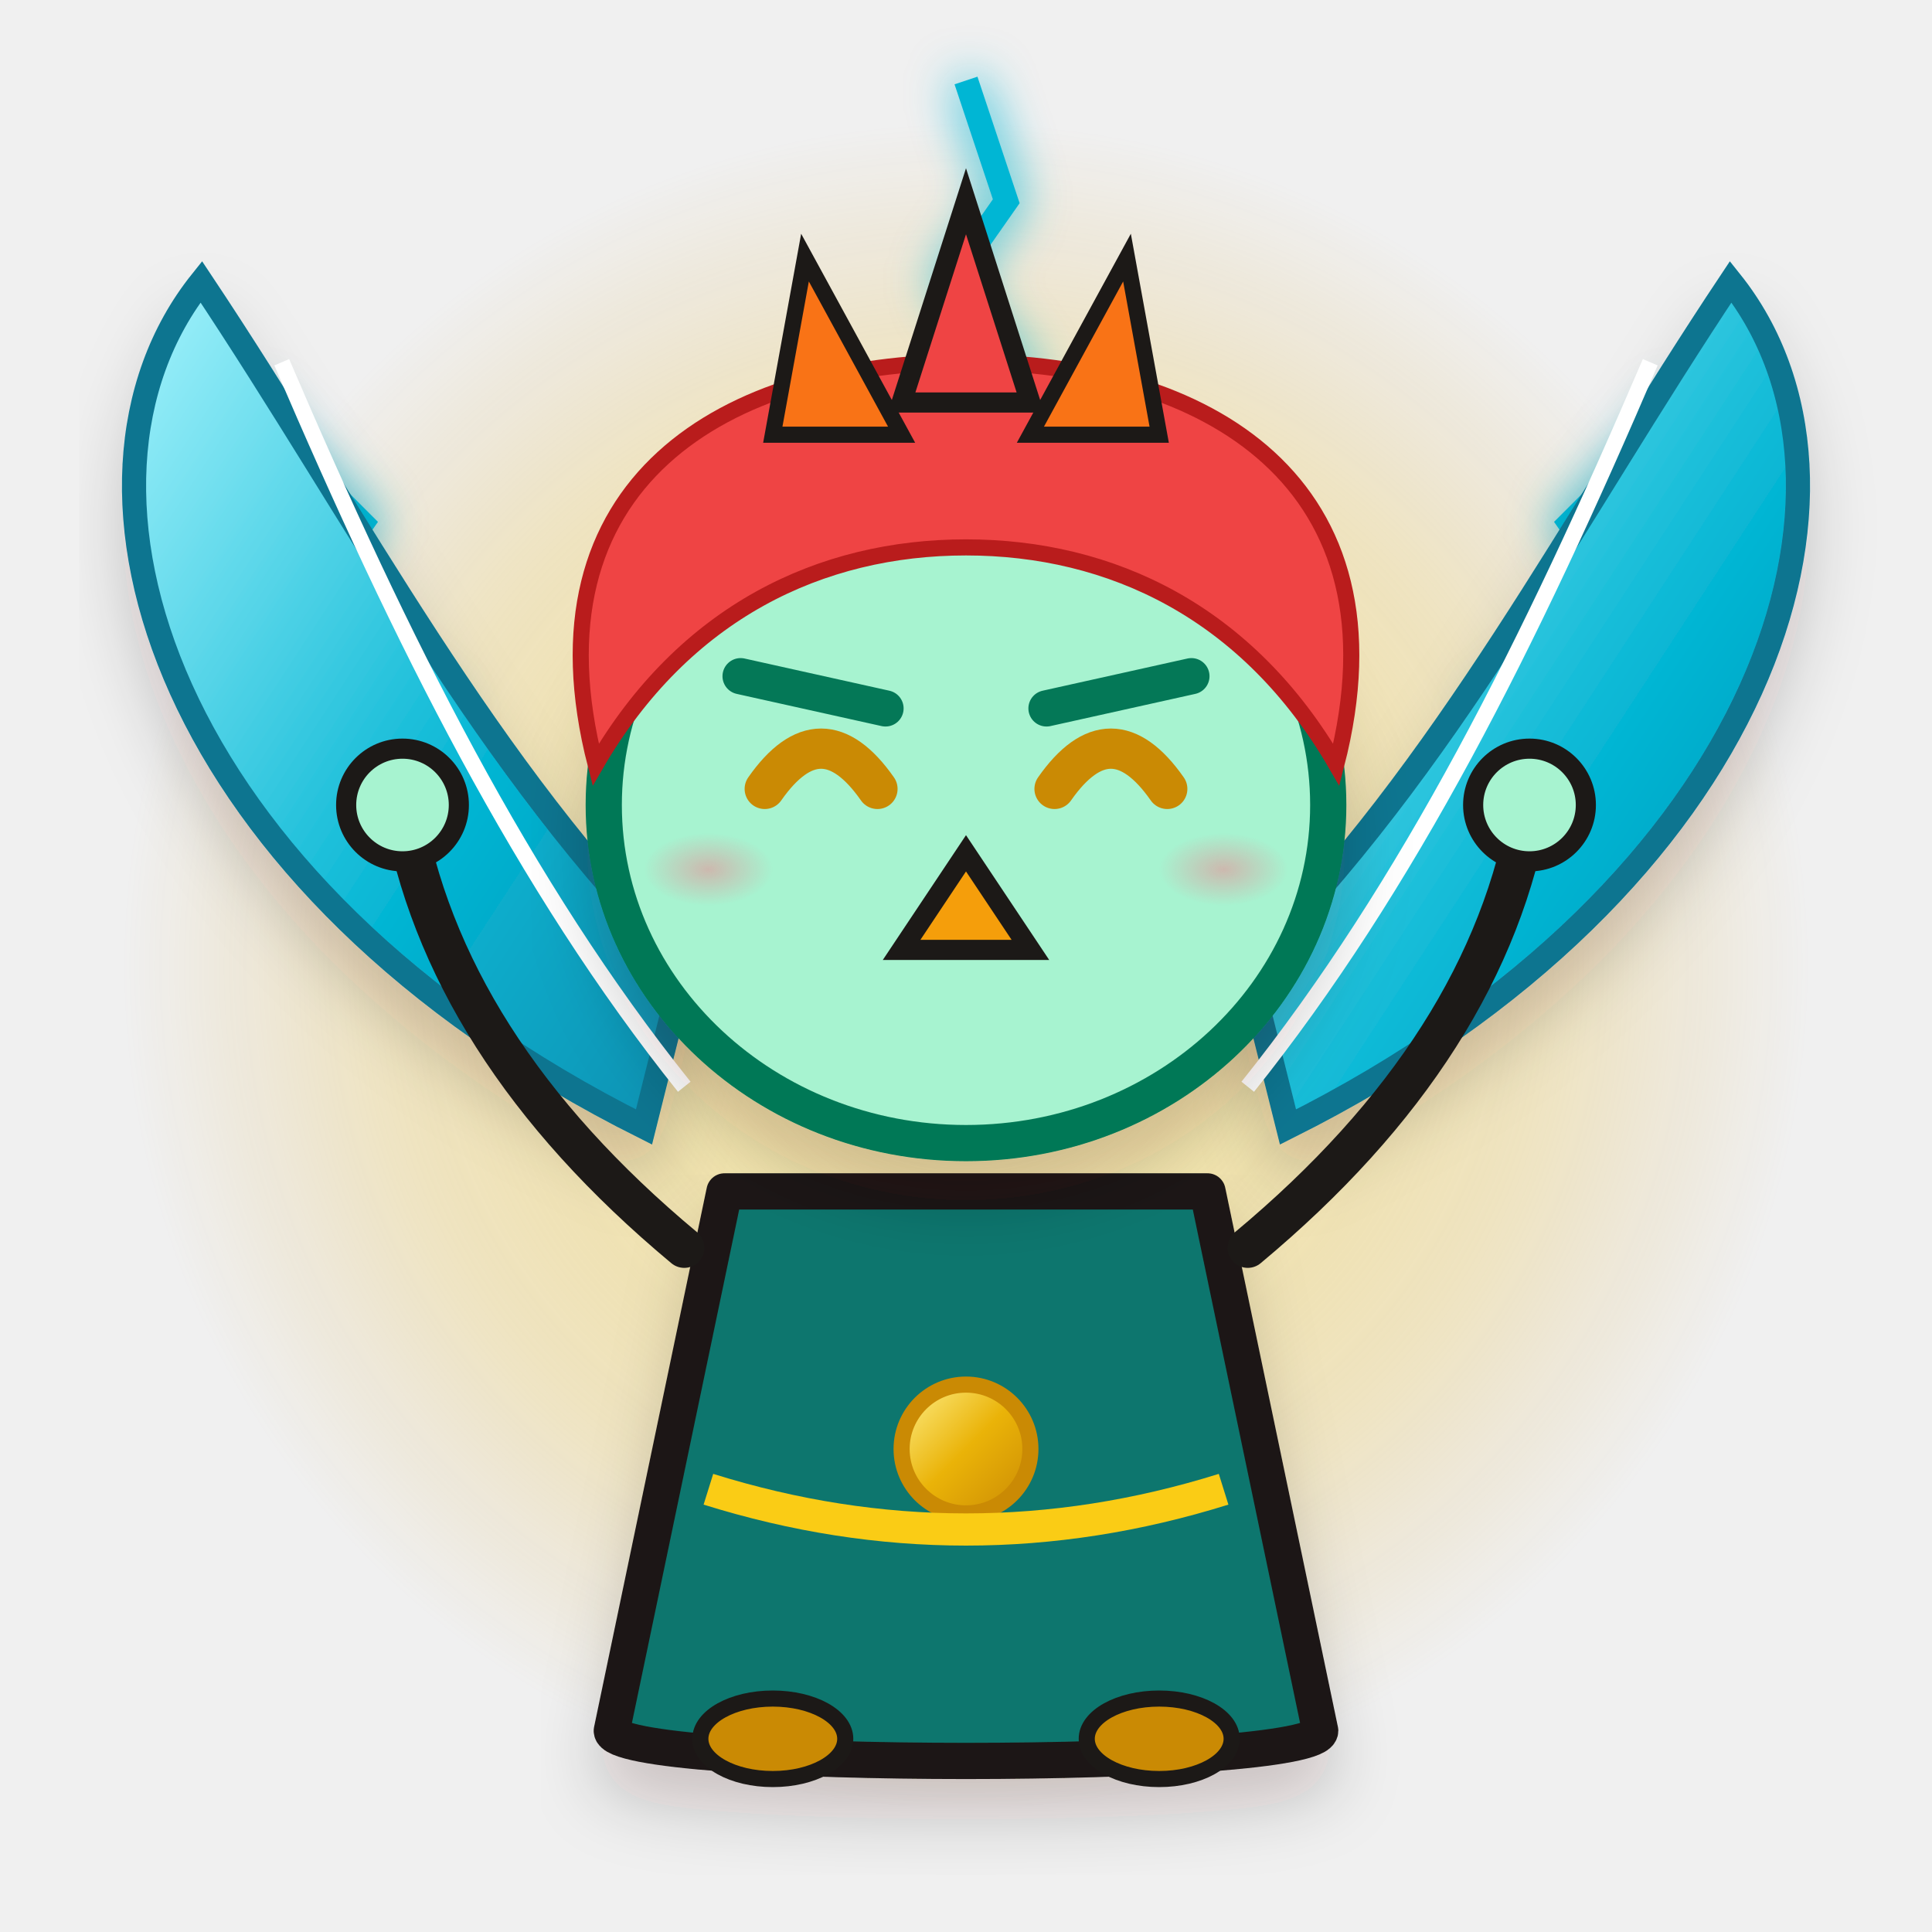
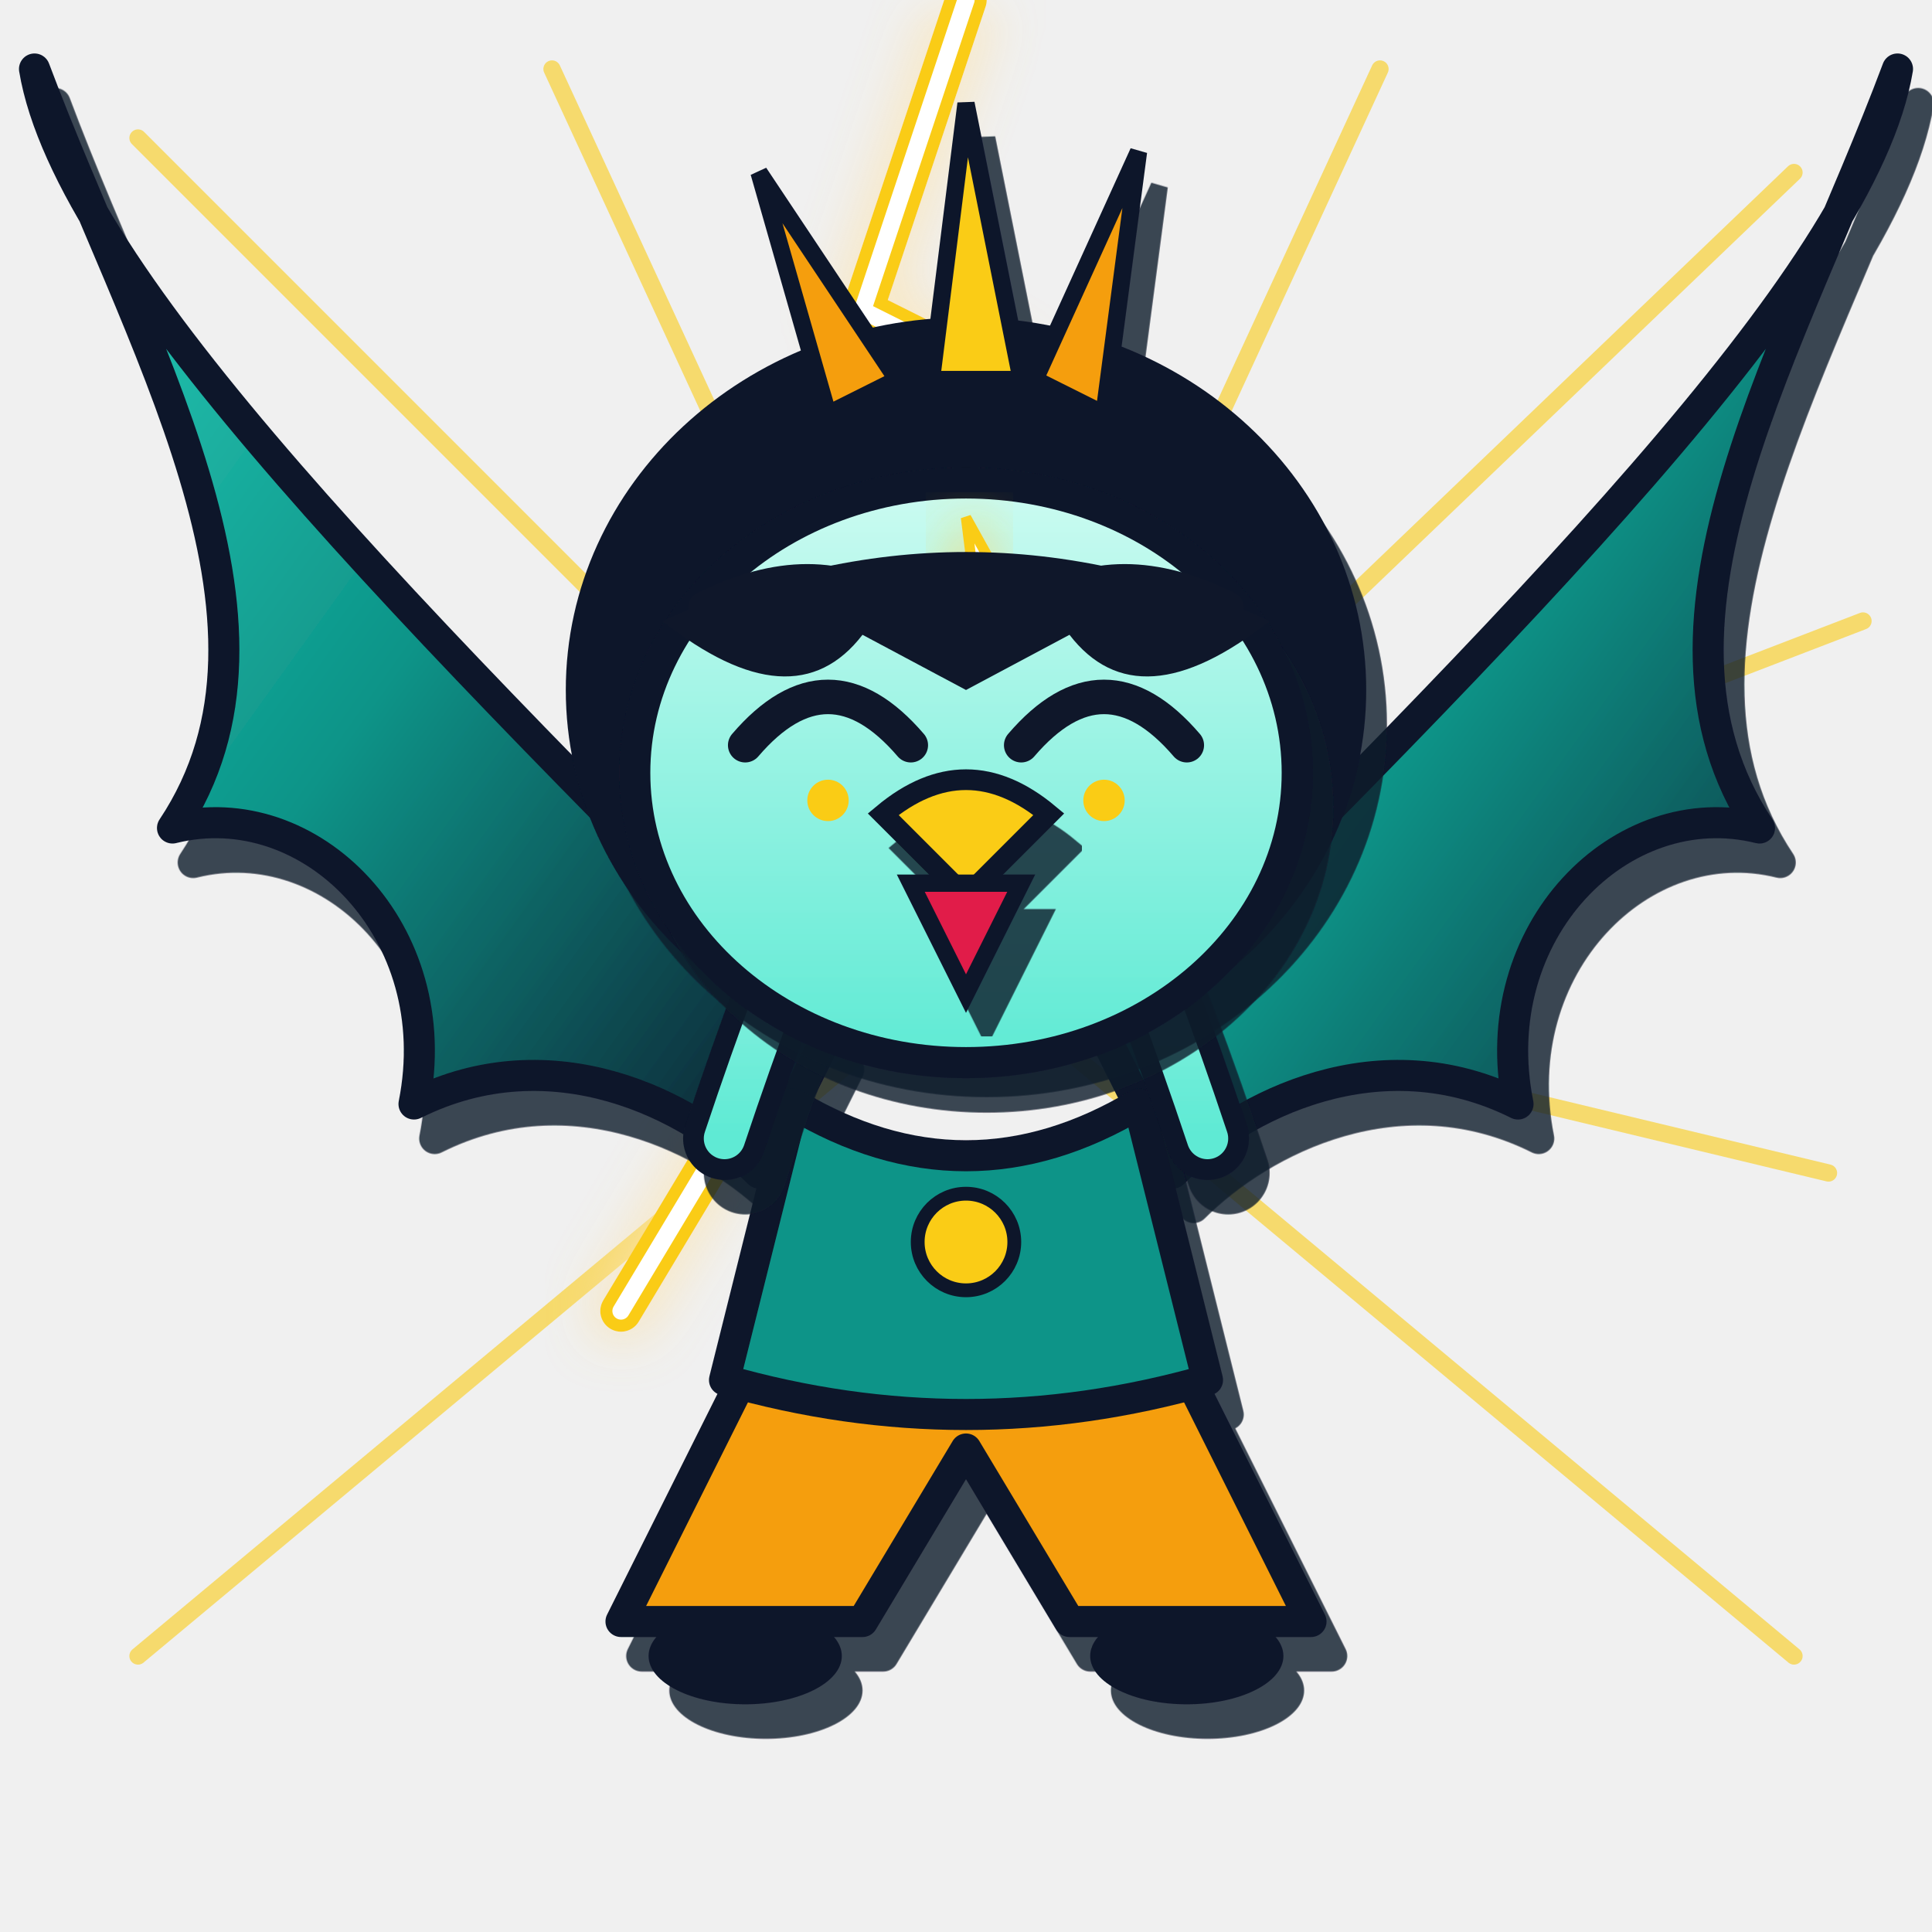
- <svg xmlns="http://www.w3.org/2000/svg" viewBox="0 0 240 240" width="100%" height="100%">
+ <svg xmlns="http://www.w3.org/2000/svg" viewBox="0 0 280 280" width="100%" height="100%">
  <defs>
-     <filter id="ink-shadow" x="-10%" y="-10%" width="130%" height="130%">
-       <feDropShadow dx="0" dy="5" stdDeviation="4" flood-color="#1c1917" flood-opacity="0.18" />
+     <filter id="comic-shadow-lz" x="-20%" y="-20%" width="140%" height="140%">
+       <feDropShadow dx="3" dy="5" stdDeviation="0" flood-color="#0f172a" flood-opacity="0.8" />
    </filter>
-     <filter id="glow-gold" x="-20%" y="-20%" width="140%" height="140%">
-       <feGaussianBlur stdDeviation="3" result="blur" />
+     <filter id="glow-thunder-lz" x="-20%" y="-20%" width="140%" height="140%">
+       <feGaussianBlur stdDeviation="4" result="blur" />
      <feComposite in="SourceGraphic" in2="blur" operator="over" />
    </filter>
-     <radialGradient id="halo-gold" cx="50%" cy="50%" r="50%">
-       <stop offset="0%" stop-color="#fef08a" stop-opacity="0.6" />
-       <stop offset="70%" stop-color="#eab308" stop-opacity="0.2" />
-       <stop offset="100%" stop-color="#ca8a04" stop-opacity="0" />
-     </radialGradient>
-     <linearGradient id="cyan-grad" x1="0" y1="0" x2="1" y2="1">
-       <stop offset="0%" stop-color="#a5f3fc" />
-       <stop offset="60%" stop-color="#06b6d4" />
-       <stop offset="100%" stop-color="#0891b2" />
+     <linearGradient id="wing-grad-lz" x1="0" y1="0" x2="1" y2="1">
+       <stop offset="0%" stop-color="#2dd4bf" />
+       <stop offset="50%" stop-color="#0d9488" />
+       <stop offset="100%" stop-color="#0f172a" />
    </linearGradient>
-     <linearGradient id="gold-grad" x1="0" y1="0" x2="1" y2="1">
-       <stop offset="0%" stop-color="#fef08a" />
-       <stop offset="50%" stop-color="#eab308" />
-       <stop offset="100%" stop-color="#ca8a04" />
+     <linearGradient id="skin-lz" x1="0" y1="0" x2="0" y2="1">
+       <stop offset="0%" stop-color="#ccfbf1" />
+       <stop offset="100%" stop-color="#5eead4" />
    </linearGradient>
-     <radialGradient id="blush-grad" cx="50%" cy="50%" r="50%">
-       <stop offset="0%" stop-color="#fb7185" stop-opacity="0.45" />
-       <stop offset="100%" stop-color="#fb7185" stop-opacity="0" />
-     </radialGradient>
  </defs>
-   <circle cx="120" cy="120" r="105" fill="url(#halo-gold)" />
-   <g stroke="#06b6d4" stroke-width="3" fill="none" filter="url(#glow-gold)">
-     <path d="M 30 50 L 45 65 L 38 75 L 55 90" />
-     <path d="M 210 50 L 195 65 L 202 75 L 185 90" />
-     <path d="M 120 10 L 125 25 L 118 35 L 128 48" />
+   <g stroke="#facc15" stroke-width="2.5" opacity="0.6" stroke-linecap="round">
+     <line x1="140" y1="140" x2="20" y2="20" />
+     <line x1="140" y1="140" x2="80" y2="10" />
+     <line x1="140" y1="140" x2="200" y2="10" />
+     <line x1="140" y1="140" x2="260" y2="25" />
+     <line x1="140" y1="140" x2="270" y2="90" />
+     <line x1="140" y1="140" x2="265" y2="170" />
+     <line x1="140" y1="140" x2="260" y2="240" />
+     <line x1="140" y1="140" x2="20" y2="240" />
  </g>
-   <g id="lei-zhenzi-victory">
-     <g id="thunder-wings">
-       <path d="M 80 140 C 20 110 5 60 25 35 C 45 65 60 95 85 120 Z" fill="url(#cyan-grad)" stroke="#0e7490" stroke-width="3" filter="url(#ink-shadow)" />
-       <path d="M 35 45 C 50 80 65 110 85 135" stroke="#ffffff" stroke-width="2" fill="none" />
-       <path d="M 160 140 C 220 110 235 60 215 35 C 195 65 180 95 155 120 Z" fill="url(#cyan-grad)" stroke="#0e7490" stroke-width="3" filter="url(#ink-shadow)" />
-       <path d="M 205 45 C 190 80 175 110 155 135" stroke="#ffffff" stroke-width="2" fill="none" />
-     </g>
-     <path d="M 90 148 L 76 215 C 76 220 164 220 164 215 L 150 148 Z" fill="#0f766e" stroke="#1c1917" stroke-width="4.5" stroke-linejoin="round" filter="url(#ink-shadow)" />
-     <circle cx="120" cy="180" r="8" fill="url(#gold-grad)" stroke="#ca8a04" stroke-width="2" />
-     <path d="M 88 185 Q 120 195 152 185" stroke="#facc15" stroke-width="4" fill="none" />
-     <ellipse cx="96" cy="216" rx="9" ry="5" fill="#ca8a04" stroke="#1c1917" stroke-width="2" />
-     <ellipse cx="144" cy="216" rx="9" ry="5" fill="#ca8a04" stroke="#1c1917" stroke-width="2" />
-     <path d="M 85 155 Q 55 130 50 100" stroke="#1c1917" stroke-width="5" fill="none" stroke-linecap="round" />
-     <circle cx="50" cy="100" r="7" fill="#a7f3d0" stroke="#1c1917" stroke-width="2.5" />
-     <path d="M 155 155 Q 185 130 190 100" stroke="#1c1917" stroke-width="5" fill="none" stroke-linecap="round" />
-     <circle cx="190" cy="100" r="7" fill="#a7f3d0" stroke="#1c1917" stroke-width="2.5" />
-     <ellipse cx="120" cy="100" rx="45" ry="42" fill="#a7f3d0" stroke="#047857" stroke-width="4.5" filter="url(#ink-shadow)" />
-     <ellipse cx="88" cy="108" rx="8" ry="4.5" fill="url(#blush-grad)" />
-     <ellipse cx="152" cy="108" rx="8" ry="4.5" fill="url(#blush-grad)" />
-     <path d="M 92 84 L 110 88" stroke="#047857" stroke-width="4.5" stroke-linecap="round" />
-     <path d="M 148 84 L 130 88" stroke="#047857" stroke-width="4.5" stroke-linecap="round" />
-     <path d="M 95 98 Q 102 88 109 98" stroke="#ca8a04" stroke-width="5" stroke-linecap="round" fill="none" />
-     <path d="M 131 98 Q 138 88 145 98" stroke="#ca8a04" stroke-width="5" stroke-linecap="round" fill="none" />
-     <polygon points="120,106 128,118 112,118" fill="#f59e0b" stroke="#1c1917" stroke-width="2.5" />
-     <path d="M 74 95 C 65 60 90 45 120 45 C 150 45 175 60 166 95 C 155 76 138 68 120 68 C 102 68 85 76 74 95 Z" fill="#ef4444" stroke="#b91c1c" stroke-width="2" />
-     <polygon points="120,25 128,50 112,50" fill="#ef4444" stroke="#1c1917" stroke-width="2.5" />
-     <polygon points="100,32 112,54 96,54" fill="#f97316" stroke="#1c1917" stroke-width="2" />
-     <polygon points="140,32 144,54 128,54" fill="#f97316" stroke="#1c1917" stroke-width="2" />
+   <g filter="url(#glow-thunder-lz)">
+     <path d="M 140 0 L 125 45 L 145 55 L 115 110 L 135 115 L 90 190" stroke="#facc15" stroke-width="6" fill="none" stroke-linecap="round" stroke-linejoin="round" />
+     <path d="M 140 0 L 125 45 L 145 55 L 115 110 L 135 115 L 90 190" stroke="#ffffff" stroke-width="2.5" fill="none" stroke-linecap="round" stroke-linejoin="round" />
+   </g>
+   <g id="wings" filter="url(#comic-shadow-lz)">
+     <path d="M 120 150 C 60 90 10 40 5 10 C 20 50 45 90 25 120 C 45 115 65 135 60 160 C 80 150 100 160 110 170 Z" fill="url(#wing-grad-lz)" stroke="#0f172a" stroke-width="4.5" stroke-linejoin="round" />
+     <path d="M 160 150 C 220 90 270 40 275 10 C 260 50 235 90 255 120 C 235 115 215 135 220 160 C 200 150 180 160 170 170 Z" fill="url(#wing-grad-lz)" stroke="#0f172a" stroke-width="4.5" stroke-linejoin="round" />
+   </g>
+   <g id="body" filter="url(#comic-shadow-lz)">
+     <path d="M 110 195 L 90 235 L 125 235 L 140 210 L 155 235 L 190 235 L 170 195 Z" fill="#f59e0b" stroke="#0f172a" stroke-width="4.5" stroke-linejoin="round" />
+     <path d="M 115 160 Q 140 175 165 160 L 175 200 Q 140 210 105 200 Z" fill="#0d9488" stroke="#0f172a" stroke-width="4.5" stroke-linejoin="round" />
+     <circle cx="140" cy="180" r="7" fill="#facc15" stroke="#0f172a" stroke-width="2" />
+     <ellipse cx="108" cy="240" rx="14" ry="7" fill="#0f172a" />
+     <ellipse cx="172" cy="240" rx="14" ry="7" fill="#0f172a" />
+   </g>
+   <g id="arms" filter="url(#comic-shadow-lz)">
+     <path d="M 105 165 Q 120 120 135 95" stroke="#0f172a" stroke-width="12" stroke-linecap="round" fill="none" />
+     <path d="M 105 165 Q 120 120 135 95" stroke="url(#skin-lz)" stroke-width="6" stroke-linecap="round" fill="none" />
+     <circle cx="135" cy="95" r="7.5" fill="#5eead4" stroke="#0f172a" stroke-width="2.5" />
+     <path d="M 175 165 Q 160 120 145 95" stroke="#0f172a" stroke-width="12" stroke-linecap="round" fill="none" />
+     <path d="M 175 165 Q 160 120 145 95" stroke="url(#skin-lz)" stroke-width="6" stroke-linecap="round" fill="none" />
+     <circle cx="145" cy="95" r="7.5" fill="#5eead4" stroke="#0f172a" stroke-width="2.5" />
+   </g>
+   <g id="hair-back" filter="url(#comic-shadow-lz)">
+     <ellipse cx="140" cy="100" rx="56" ry="52" fill="#0f172a" stroke="#0f172a" stroke-width="4" />
+     <polygon points="120,60 110,25 130,55" fill="#f59e0b" stroke="#0f172a" stroke-width="2.5" />
+     <polygon points="135,55 140,15 148,55" fill="#facc15" stroke="#0f172a" stroke-width="2.5" />
+     <polygon points="150,55 165,22 160,60" fill="#f59e0b" stroke="#0f172a" stroke-width="2.5" />
+   </g>
+   <ellipse cx="140" cy="112" rx="48" ry="42" fill="url(#skin-lz)" stroke="#0f172a" stroke-width="4.5" filter="url(#comic-shadow-lz)" />
+   <g transform="translate(140, 84)" filter="url(#glow-thunder-lz)">
+     <polygon points="0,-9 5,0 -1,1 4,9 -4,0 1,-1" fill="#ffffff" stroke="#facc15" stroke-width="1.5" />
+   </g>
+   <path d="M 96 90 Q 115 105 125 92 L 140 100 L 155 92 Q 165 105 184 90 Q 140 70 96 90 Z" fill="#0f172a" />
+   <g id="eyes">
+     <path d="M 108 108 Q 120 94 132 108" stroke="#0f172a" stroke-width="5" stroke-linecap="round" fill="none" />
+     <path d="M 148 108 Q 160 94 172 108" stroke="#0f172a" stroke-width="5" stroke-linecap="round" fill="none" />
+     <circle cx="120" cy="116" r="3" fill="#facc15" />
+     <circle cx="160" cy="116" r="3" fill="#facc15" />
+   </g>
+   <path d="M 102 88 Q 118 80 130 88" stroke="#0f172a" stroke-width="4.5" stroke-linecap="round" fill="none" />
+   <path d="M 178 88 Q 162 80 150 88" stroke="#0f172a" stroke-width="4.5" stroke-linecap="round" fill="none" />
+   <g id="bird-beak" filter="url(#comic-shadow-lz)">
+     <path d="M 128 118 Q 140 108 152 118 L 140 130 Z" fill="#facc15" stroke="#0f172a" stroke-width="3" />
+     <path d="M 132 128 L 140 144 L 148 128 Z" fill="#e11d48" stroke="#0f172a" stroke-width="2.5" />
  </g>
</svg>
